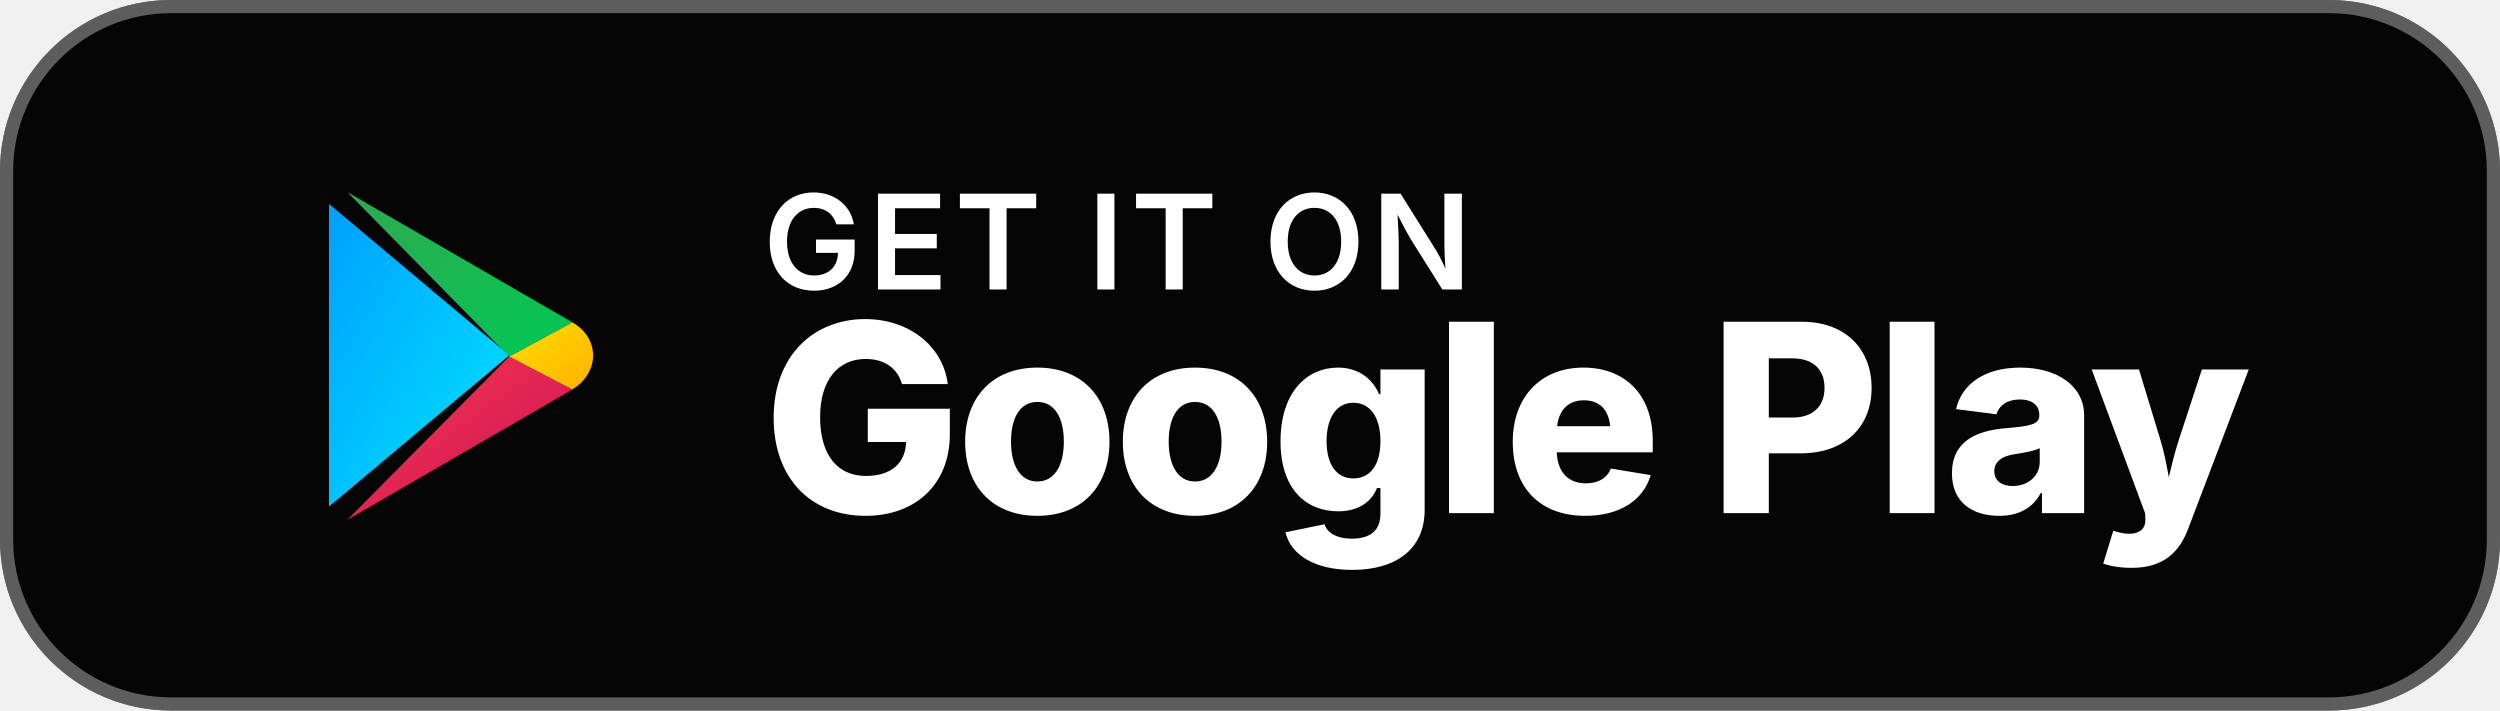
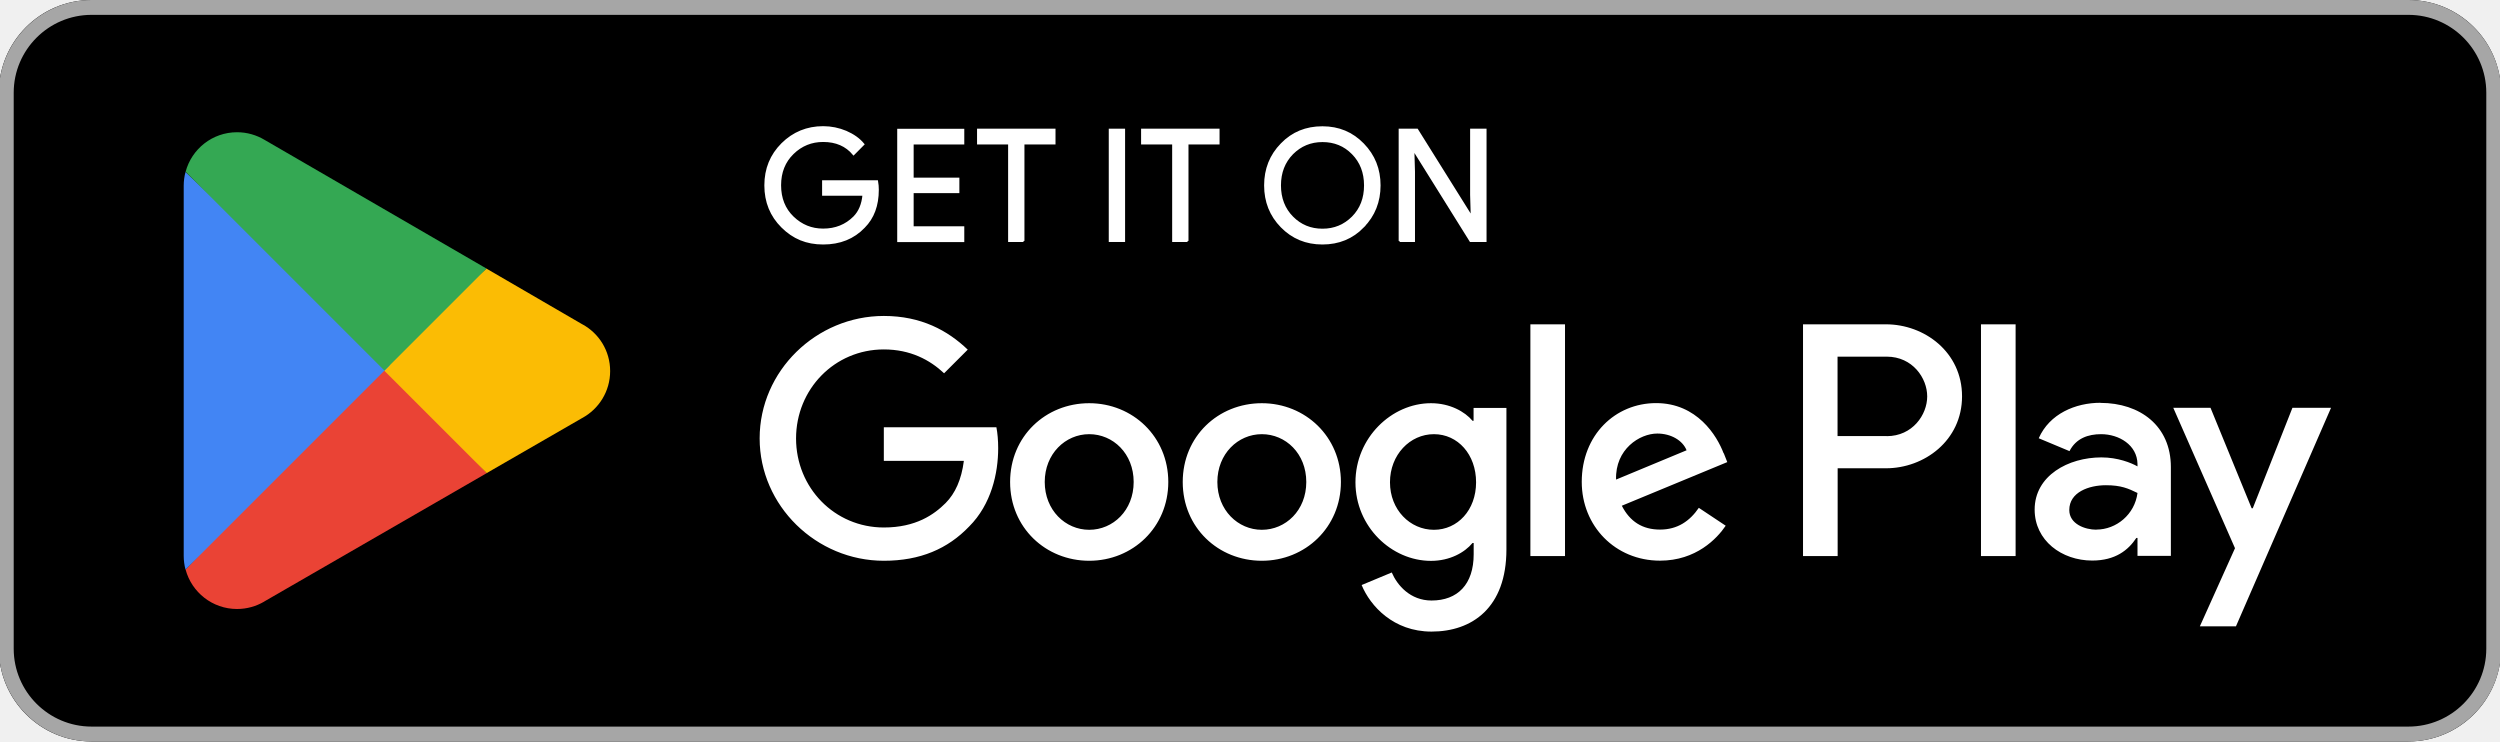
- <svg xmlns="http://www.w3.org/2000/svg" width="190" height="54" viewBox="0 0 190 54" role="img" aria-label="Get it on Google Play">
+ <svg xmlns="http://www.w3.org/2000/svg" id="artwork" version="1.1" viewBox="0 0 238.96 70.87">
  <defs>
-     <linearGradient id="g1" x1="0" y1="0" x2="1" y2="1">
-       <stop stop-color="#00A0FF" />
-       <stop offset="1" stop-color="#00E5FF" />
-     </linearGradient>
-     <linearGradient id="g2" x1="0" y1="0" x2="1" y2="1">
-       <stop stop-color="#FFE000" />
-       <stop offset="1" stop-color="#FFB000" />
-     </linearGradient>
-     <linearGradient id="g3" x1="0" y1="0" x2="1" y2="1">
-       <stop stop-color="#FF3A44" />
-       <stop offset="1" stop-color="#C31162" />
-     </linearGradient>
-     <linearGradient id="g4" x1="0" y1="0" x2="1" y2="1">
-       <stop stop-color="#32A852" />
-       <stop offset="1" stop-color="#00C853" />
-     </linearGradient>
+     <style>
+       .st0 {
+         fill: #4285f4;
+       }
+ 
+       .st1 {
+         fill: #a6a6a6;
+       }
+ 
+       .st2 {
+         stroke: #fff;
+         stroke-miterlimit: 10;
+         stroke-width: .2px;
+       }
+ 
+       .st2, .st3 {
+         fill: #fff;
+       }
+ 
+       .st4 {
+         fill: #34a853;
+       }
+ 
+       .st5 {
+         fill: #fbbc04;
+       }
+ 
+       .st6 {
+         fill: #ea4335;
+       }
+     </style>
  </defs>
-   <rect width="190" height="54" rx="13" fill="#050505" />
-   <rect x=".5" y=".5" width="189" height="53" rx="12.5" fill="none" stroke="#A6A6A6" stroke-opacity=".55" />
-   <path d="M25 15.5v23l13.7-11.5L25 15.5z" fill="url(#g1)" />
-   <path d="M26.4 14.6l17.1 9.9-4.8 2.6-12.3-12.5z" fill="url(#g4)" />
-   <path d="M38.7 27.1l4.8 2.5-17.1 9.9 12.3-12.4z" fill="url(#g3)" />
-   <path d="M43.5 24.5c2.1 1.2 2.1 3.8 0 5.1l-4.8-2.5 4.8-2.6z" fill="url(#g2)" />
-   <text x="58" y="22" fill="#fff" font-family="Inter,-apple-system,BlinkMacSystemFont,Segoe UI,Arial,sans-serif" font-size="10" font-weight="600" letter-spacing=".5">GET IT ON</text>
-   <text x="58" y="39" fill="#fff" font-family="Inter,-apple-system,BlinkMacSystemFont,Segoe UI,Arial,sans-serif" font-size="20" font-weight="760" letter-spacing="-.4">Google Play</text>
+   <rect x="-.11" width="239.17" height="70.87" rx="8.86" ry="8.86" />
+   <path class="st1" d="M230.21,1.42c4.1,0,7.44,3.34,7.44,7.44v53.15c0,4.1-3.34,7.44-7.44,7.44H8.75c-4.1,0-7.44-3.34-7.44-7.44V8.86C1.31,4.76,4.65,1.42,8.75,1.42h221.46M230.21,0H8.75C3.88,0-.11,3.99-.11,8.86v53.15c0,4.87,3.99,8.86,8.86,8.86h221.46c4.87,0,8.86-3.99,8.86-8.86V8.86c0-4.87-3.99-8.86-8.86-8.86h0Z" />
+   <g>
+     <path class="st2" d="M83.9,18.15c0,1.48-.44,2.67-1.32,3.55-1,1.05-2.3,1.57-3.9,1.57s-2.84-.53-3.91-1.59c-1.07-1.06-1.61-2.38-1.61-3.96s.54-2.89,1.61-3.96c1.07-1.06,2.38-1.6,3.91-1.6.76,0,1.49.15,2.18.44.69.3,1.25.69,1.66,1.19l-.93.94c-.7-.84-1.67-1.26-2.91-1.26-1.12,0-2.09.39-2.9,1.18s-1.22,1.81-1.22,3.06.41,2.28,1.22,3.06c.82.79,1.78,1.18,2.9,1.18,1.19,0,2.18-.4,2.97-1.19.51-.52.81-1.23.89-2.15h-3.86v-1.28h5.15c.05.28.07.54.07.8Z" />
+     <path class="st2" d="M92.07,13.71h-4.84v3.37h4.37v1.28h-4.37v3.37h4.84v1.31h-6.21v-10.63h6.21v1.31h0Z" />
+     <path class="st2" d="M97.83,23.03h-1.37v-9.32h-2.97v-1.31h7.3v1.31h-2.97s0,9.32,0,9.32Z" />
+     <path class="st2" d="M106.08,23.03v-10.63h1.36v10.63h-1.36Z" />
+     <path class="st2" d="M113.51,23.03h-1.37v-9.32h-2.97v-1.31h7.3v1.31h-2.97s0,9.32,0,9.32Z" />
+     <path class="st2" d="M130.3,21.66c-1.05,1.08-2.34,1.61-3.9,1.61s-2.85-.54-3.9-1.61c-1.05-1.07-1.57-2.39-1.57-3.94s.52-2.87,1.57-3.94c1.04-1.08,2.34-1.61,3.9-1.61s2.84.54,3.89,1.62c1.05,1.08,1.57,2.39,1.57,3.93s-.52,2.87-1.57,3.94ZM123.52,20.77c.79.8,1.75,1.19,2.89,1.19s2.1-.4,2.89-1.19c.79-.8,1.18-1.81,1.18-3.05s-.4-2.26-1.18-3.05c-.78-.8-1.75-1.19-2.89-1.19s-2.1.4-2.89,1.19c-.78.8-1.18,1.81-1.18,3.05s.4,2.26,1.18,3.05Z" />
+     <path class="st2" d="M133.79,23.03v-10.63h1.66l5.17,8.27h.06l-.06-2.05v-6.22h1.37v10.63h-1.43l-5.41-8.67h-.06l.06,2.05v6.62h-1.37,0Z" />
+   </g>
+   <path class="st3" d="M120.61,38.54c-4.17,0-7.56,3.17-7.56,7.53s3.4,7.53,7.56,7.53,7.56-3.2,7.56-7.53-3.4-7.53-7.56-7.53ZM120.61,50.64c-2.28,0-4.25-1.88-4.25-4.57s1.97-4.57,4.25-4.57,4.25,1.85,4.25,4.57-1.97,4.57-4.25,4.57ZM104.11,38.54c-4.17,0-7.56,3.17-7.56,7.53s3.4,7.53,7.56,7.53,7.56-3.2,7.56-7.53-3.4-7.53-7.56-7.53ZM104.11,50.64c-2.28,0-4.25-1.88-4.25-4.57s1.97-4.57,4.25-4.57,4.25,1.85,4.25,4.57-1.97,4.57-4.25,4.57ZM84.48,40.85v3.2h7.65c-.23,1.8-.83,3.11-1.74,4.03-1.11,1.11-2.85,2.34-5.91,2.34-4.71,0-8.39-3.8-8.39-8.51s3.68-8.51,8.39-8.51c2.54,0,4.4,1,5.76,2.28l2.26-2.26c-1.91-1.83-4.45-3.22-8.02-3.22-6.45,0-11.87,5.25-11.87,11.7s5.42,11.7,11.87,11.7c3.48,0,6.11-1.14,8.16-3.28,2.11-2.11,2.77-5.08,2.77-7.48,0-.74-.06-1.43-.17-2h-10.76,0ZM164.75,43.33c-.63-1.68-2.54-4.8-6.45-4.8s-7.11,3.05-7.11,7.53c0,4.22,3.2,7.53,7.48,7.53,3.45,0,5.45-2.11,6.28-3.34l-2.57-1.71c-.86,1.26-2.03,2.08-3.71,2.08s-2.88-.77-3.65-2.28l10.08-4.17-.34-.86h0ZM154.47,45.84c-.09-2.91,2.26-4.4,3.94-4.4,1.31,0,2.43.66,2.8,1.6l-6.74,2.8ZM146.28,53.15h3.31v-22.15h-3.31v22.15ZM140.86,40.22h-.11c-.74-.88-2.17-1.68-3.97-1.68-3.77,0-7.22,3.31-7.22,7.56s3.45,7.51,7.22,7.51c1.8,0,3.22-.8,3.97-1.71h.11v1.08c0,2.88-1.54,4.42-4.03,4.42-2.03,0-3.28-1.46-3.8-2.68l-2.88,1.2c.83,2,3.03,4.45,6.68,4.45,3.88,0,7.16-2.28,7.16-7.85v-13.53h-3.14v1.23ZM137.06,50.64c-2.28,0-4.2-1.91-4.2-4.54s1.91-4.6,4.2-4.6,4.03,1.94,4.03,4.6-1.77,4.54-4.03,4.54ZM180.26,31h-7.92v22.15h3.31v-8.39h4.62c3.66,0,7.27-2.65,7.27-6.88s-3.6-6.88-7.27-6.88ZM180.34,41.68h-4.7v-7.59h4.7c2.47,0,3.87,2.05,3.87,3.8s-1.4,3.8-3.87,3.8h0ZM200.77,38.5c-2.39,0-4.87,1.05-5.9,3.39l2.94,1.23c.63-1.23,1.79-1.62,3.02-1.62,1.71,0,3.45,1.03,3.48,2.85v.23c-.6-.34-1.88-.86-3.45-.86-3.16,0-6.38,1.74-6.38,4.99,0,2.96,2.59,4.87,5.5,4.87,2.22,0,3.45-1,4.22-2.16h.11v1.71h3.19v-8.49c0-3.93-2.94-6.13-6.73-6.13h0ZM200.38,50.63c-1.08,0-2.59-.54-2.59-1.88,0-1.71,1.88-2.37,3.5-2.37,1.45,0,2.14.31,3.02.74-.26,2.05-2.02,3.5-3.93,3.5ZM219.12,38.98l-3.79,9.6h-.11l-3.93-9.6h-3.56l5.9,13.42-3.36,7.47h3.45l9.09-20.89h-3.68ZM189.35,53.15h3.31v-22.15h-3.31v22.15Z" />
+   <g>
+     <path class="st6" d="M36.6,34.41l-18.86,20.02s0,0,0,.01c.58,2.17,2.56,3.77,4.92,3.77.94,0,1.83-.26,2.58-.7l.06-.04,21.23-12.25-9.94-10.82Z" />
+     <path class="st5" d="M55.68,31h-.02s-9.17-5.33-9.17-5.33l-10.33,9.19,10.36,10.36,9.12-5.26c1.6-.86,2.68-2.55,2.68-4.49s-1.07-3.61-2.65-4.47h0Z" />
+     <path class="st0" d="M17.73,16.44c-.11.42-.17.86-.17,1.31v35.38c0,.45.06.89.17,1.31l19.51-19.51-19.51-18.49Z" />
+     <path class="st4" d="M36.74,35.43l9.76-9.76-21.21-12.3c-.77-.46-1.67-.73-2.63-.73-2.36,0-4.34,1.6-4.92,3.78h0s19,19,19,19h0Z" />
+   </g>
</svg>
